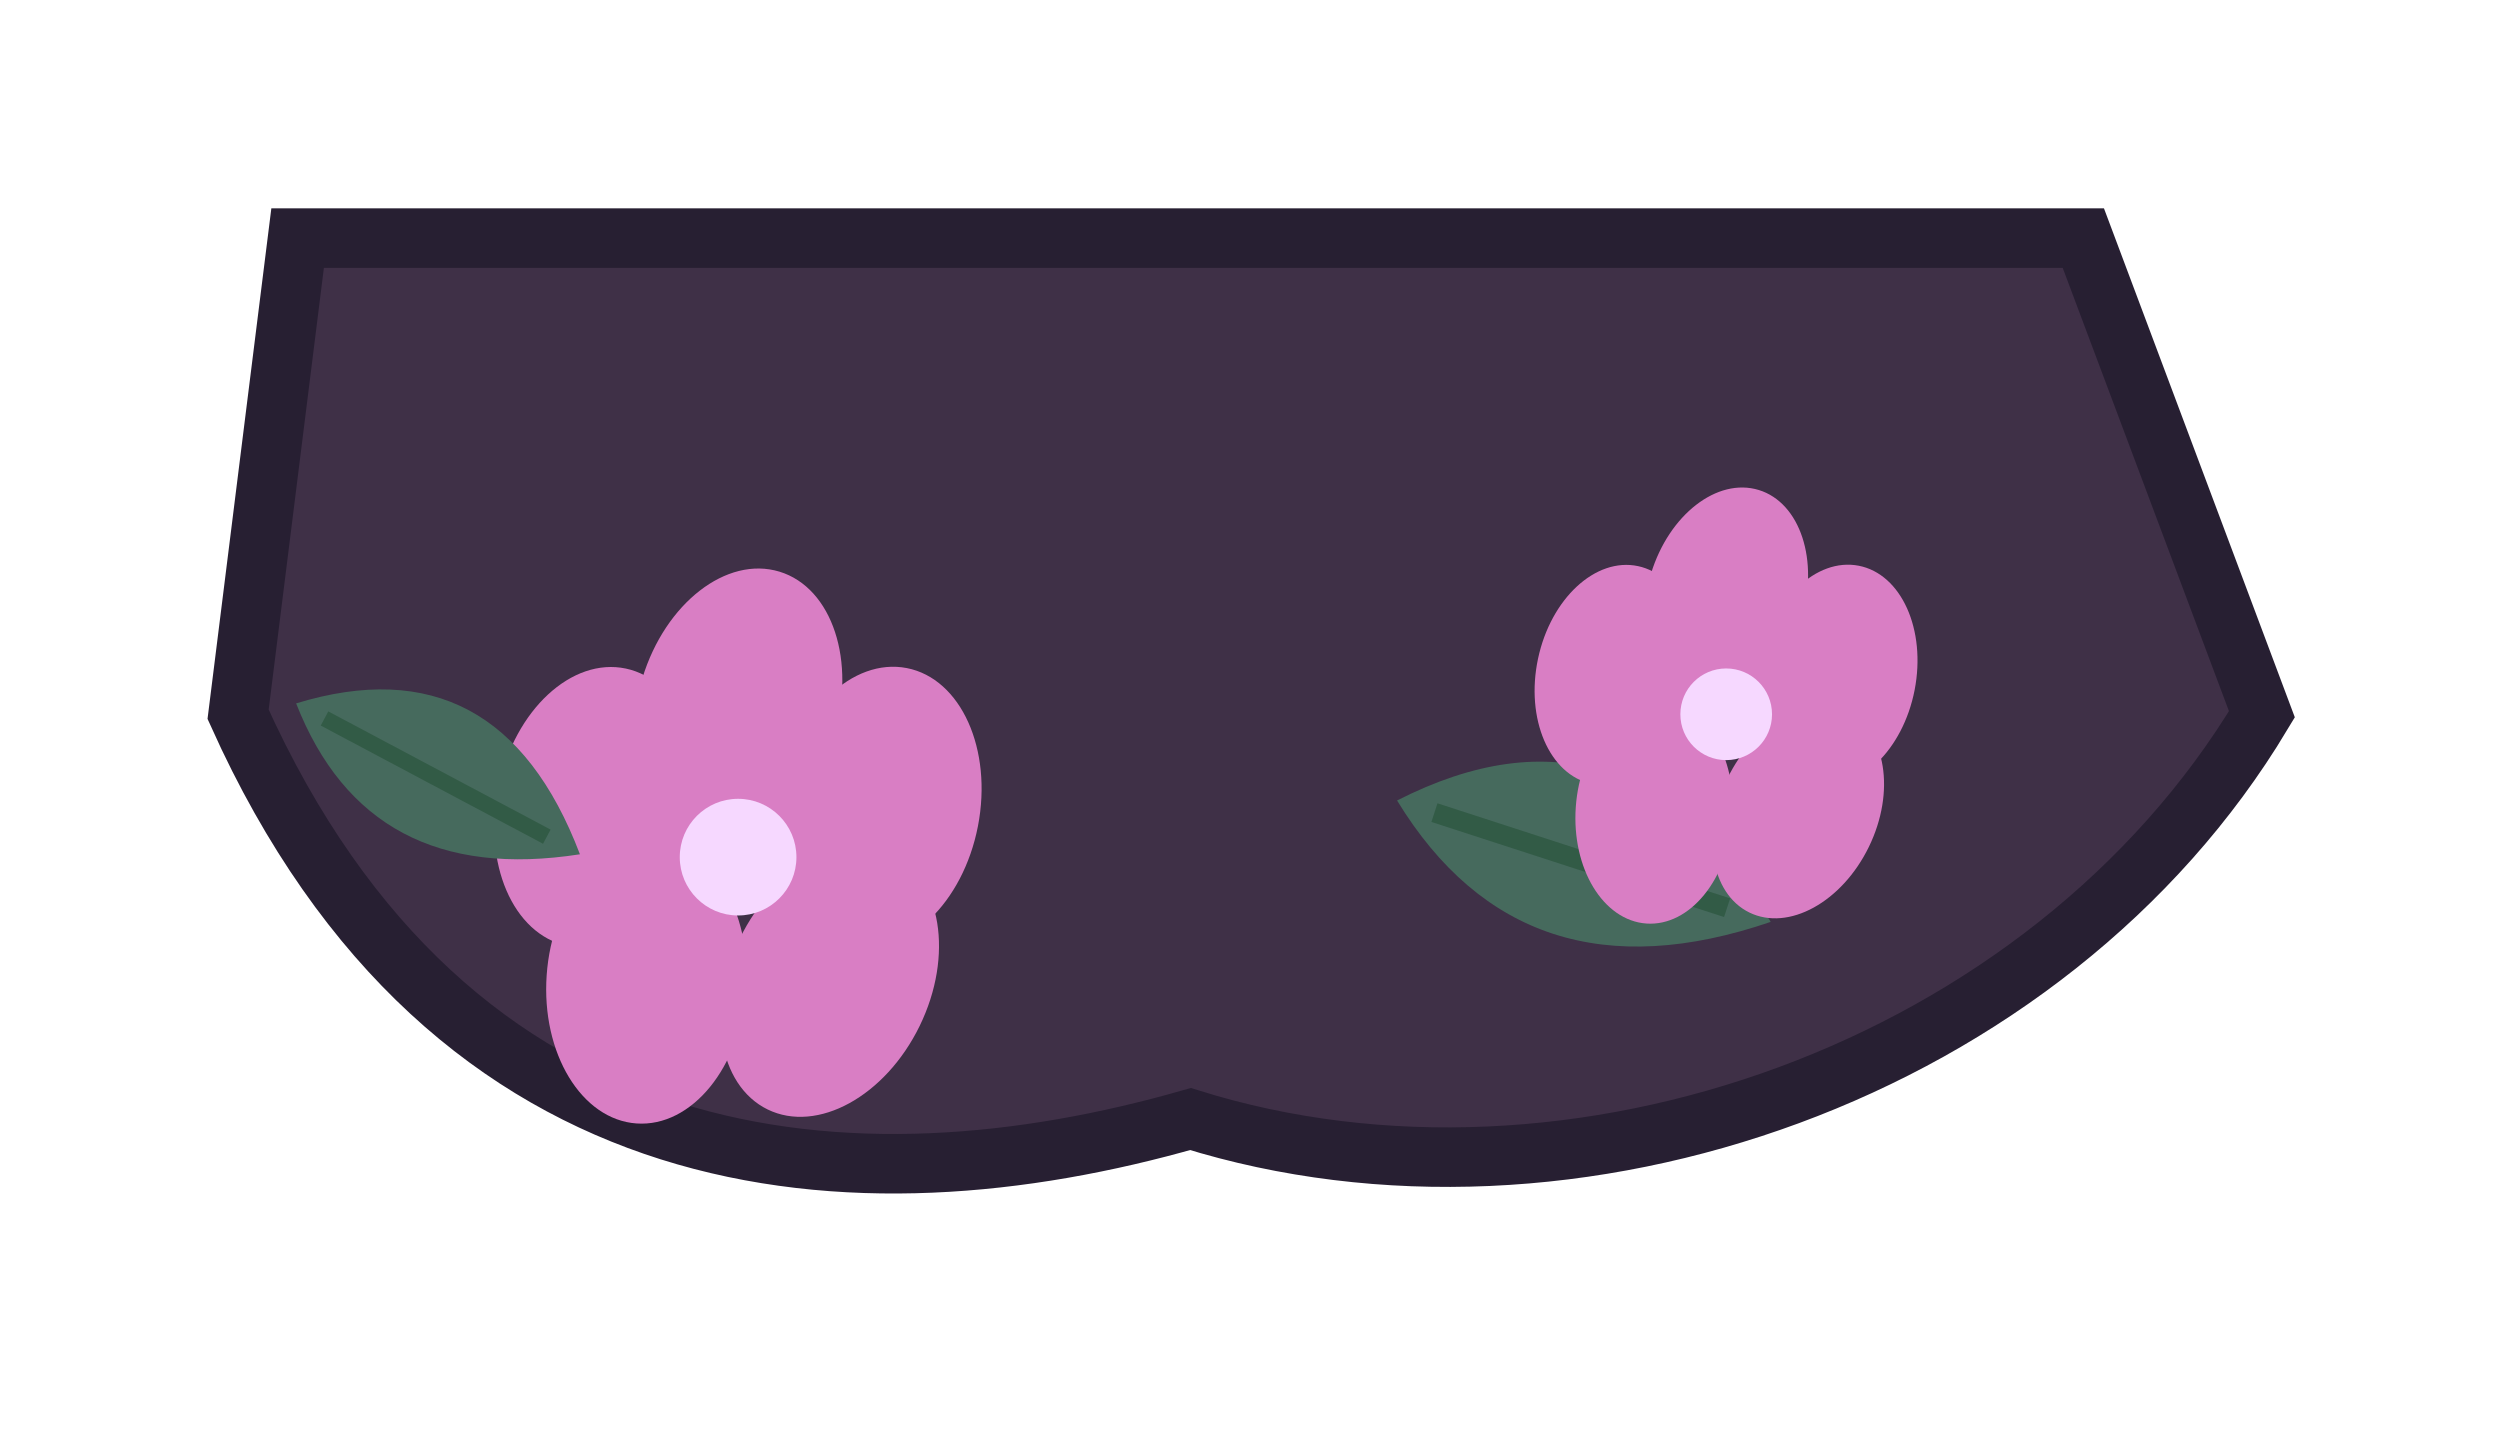
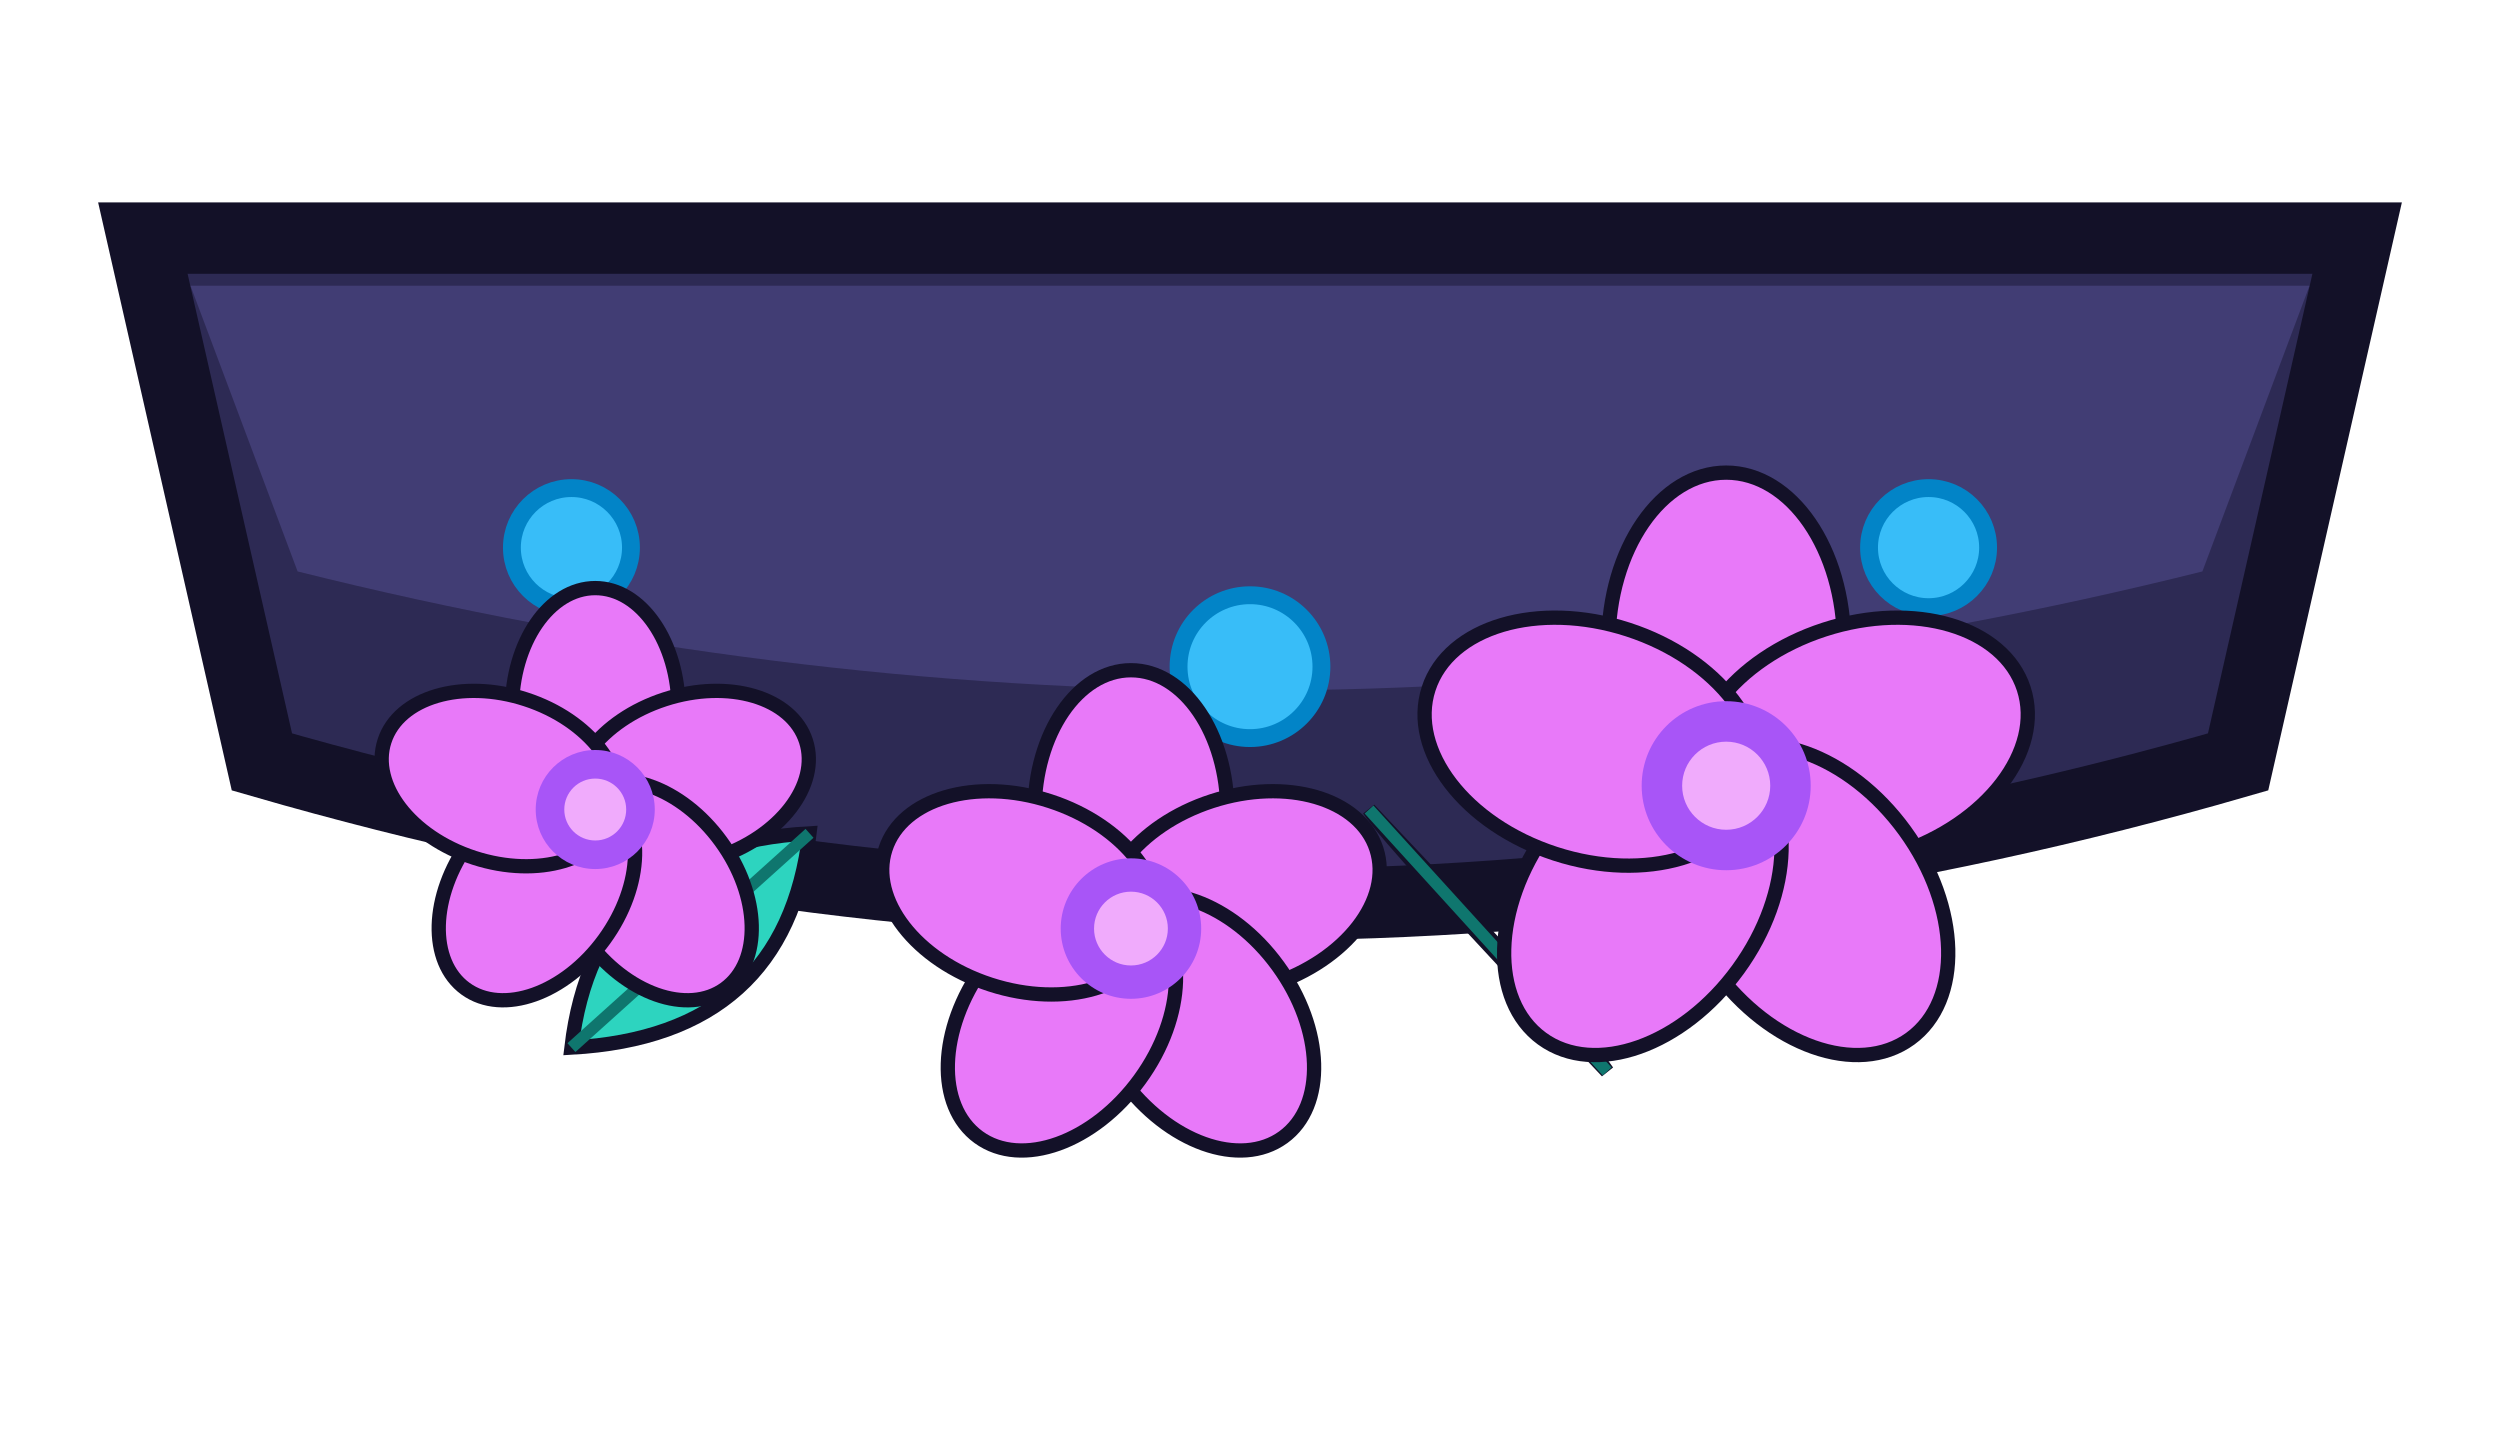
<svg xmlns="http://www.w3.org/2000/svg" width="210" height="120" viewBox="0 0 210 120">
-   <path d="M20 60 C38 100 72 102 100 94 C132 104 172 90 190 60 L175 20 L25 20 Z" fill="#3F3047" stroke="#271F32" stroke-width="5" />
-   <ellipse cx="62.0" cy="59.4" rx="8.4" ry="11.9" fill="#D97EC4" opacity="1" transform="rotate(17 62.0 59.4)" />
-   <ellipse cx="73.9" cy="67.8" rx="8.4" ry="11.9" fill="#D97EC4" opacity="1" transform="rotate(11 73.9 67.8)" />
-   <ellipse cx="69.7" cy="82.5" rx="8.4" ry="11.9" fill="#D97EC4" opacity="1" transform="rotate(26 69.7 82.5)" />
-   <ellipse cx="54.3" cy="82.5" rx="8.4" ry="11.9" fill="#D97EC4" opacity="1" transform="rotate(4 54.3 82.5)" />
-   <ellipse cx="50.1" cy="67.8" rx="8.4" ry="11.9" fill="#D97EC4" opacity="1" transform="rotate(12 50.1 67.8)" />
-   <circle cx="62" cy="72" r="4.9" fill="#F6D8FF" opacity="1" />
-   <path d="M 116.6 72 Q 132 56.6 149.6 72 Q 132 85.2 116.6 72 Z" fill="#466A5D" transform="rotate(18 132 72)" />
-   <path d="M 119.9 72 L 145.75 72" stroke="#28533A" stroke-width="1.65" opacity=".65" transform="rotate(18 132 72)" />
-   <ellipse cx="145.0" cy="50.1" rx="6.6" ry="9.35" fill="#D97EC4" opacity="1" transform="rotate(17 145.0 50.1)" />
-   <ellipse cx="154.35" cy="56.7" rx="6.6" ry="9.35" fill="#D97EC4" opacity="1" transform="rotate(11 154.35 56.7)" />
-   <ellipse cx="151.05" cy="68.25" rx="6.6" ry="9.35" fill="#D97EC4" opacity="1" transform="rotate(26 151.05 68.25)" />
-   <ellipse cx="138.95" cy="68.25" rx="6.6" ry="9.35" fill="#D97EC4" opacity="1" transform="rotate(4 138.95 68.25)" />
-   <ellipse cx="135.65" cy="56.7" rx="6.6" ry="9.35" fill="#D97EC4" opacity="1" transform="rotate(12 135.65 56.7)" />
-   <circle cx="145" cy="60" r="3.85" fill="#F6D8FF" opacity="1" />
-   <path d="M 23.4 65 Q 36 52.4 50.4 65 Q 36 75.8 23.4 65 Z" fill="#466A5D" transform="rotate(28 36 65)" />
-   <path d="M 26.1 65 L 47.25 65" stroke="#28533A" stroke-width="1.35" opacity=".65" transform="rotate(28 36 65)" />
+   <path d="M12 20 L198 20 L188 64 Q105 88 22 64 Z" fill="#2D2A54" stroke="#131128" stroke-width="6" />
+   <path d="M16 24 L194 24 L185 48 Q105 68 25 48 Z" fill="#4A4582" opacity=".7" />
+   <circle cx="48" cy="46" r="5" fill="#38BDF8" stroke="#0284C7" stroke-width="1.5" />
+   <circle cx="105" cy="56" r="6" fill="#38BDF8" stroke="#0284C7" stroke-width="1.5" />
+   <circle cx="162" cy="46" r="5" fill="#38BDF8" stroke="#0284C7" stroke-width="1.5" />
+   <path d="M115 68 Q117 71 135 90 Q133 87 115 68 Z" fill="#2DD4BF" stroke="#131128" stroke-width="1.2" />
+   <line x1="115" y1="68" x2="135" y2="90" stroke="#0F766E" stroke-width="1" />
+   <path d="M68 70 Q50 71 48 88 Q66 87 68 70 Z" fill="#2DD4BF" stroke="#131128" stroke-width="1.2" />
+   <line x1="68" y1="70" x2="48" y2="88" stroke="#0F766E" stroke-width="1" />
+   <ellipse cx="50.0" cy="59.6" rx="7.0" ry="10.2" fill="#E879F9" stroke="#131128" stroke-width="1.2" transform="rotate(0 50.0 59.6)" />
+   <ellipse cx="58.0" cy="65.4" rx="7.0" ry="10.2" fill="#E879F9" stroke="#131128" stroke-width="1.2" transform="rotate(72 58.0 65.4)" />
+   <ellipse cx="54.9" cy="74.8" rx="7.0" ry="10.2" fill="#E879F9" stroke="#131128" stroke-width="1.2" transform="rotate(144 54.9 74.8)" />
+   <ellipse cx="45.1" cy="74.8" rx="7.0" ry="10.2" fill="#E879F9" stroke="#131128" stroke-width="1.2" transform="rotate(216 45.1 74.8)" />
+   <ellipse cx="42.0" cy="65.4" rx="7.0" ry="10.2" fill="#E879F9" stroke="#131128" stroke-width="1.2" transform="rotate(288 42.0 65.4)" />
+   <circle cx="50" cy="68" r="5.0" fill="#A855F7" />
+   <circle cx="50" cy="68" r="2.6" fill="#F0ABFC" />
+   <ellipse cx="95.0" cy="68.2" rx="8.1" ry="11.9" fill="#E879F9" stroke="#131128" stroke-width="1.2" transform="rotate(0 95.0 68.2)" />
+   <ellipse cx="104.3" cy="75.0" rx="8.1" ry="11.9" fill="#E879F9" stroke="#131128" stroke-width="1.2" transform="rotate(72 104.3 75.0)" />
+   <ellipse cx="100.8" cy="85.9" rx="8.1" ry="11.9" fill="#E879F9" stroke="#131128" stroke-width="1.2" transform="rotate(144 100.8 85.9)" />
+   <ellipse cx="89.2" cy="85.9" rx="8.1" ry="11.9" fill="#E879F9" stroke="#131128" stroke-width="1.2" transform="rotate(216 89.2 85.9)" />
+   <ellipse cx="85.7" cy="75.0" rx="8.1" ry="11.9" fill="#E879F9" stroke="#131128" stroke-width="1.2" transform="rotate(288 85.7 75.0)" />
+   <circle cx="95" cy="78" r="5.9" fill="#A855F7" />
+   <circle cx="95" cy="78" r="3.1" fill="#F0ABFC" />
+   <ellipse cx="145.0" cy="54.1" rx="9.9" ry="14.4" fill="#E879F9" stroke="#131128" stroke-width="1.2" transform="rotate(0 145.0 54.1)" />
+   <ellipse cx="156.3" cy="62.3" rx="9.9" ry="14.4" fill="#E879F9" stroke="#131128" stroke-width="1.2" transform="rotate(72 156.3 62.3)" />
+   <ellipse cx="152.0" cy="75.6" rx="9.9" ry="14.4" fill="#E879F9" stroke="#131128" stroke-width="1.2" transform="rotate(144 152.0 75.6)" />
+   <ellipse cx="138.0" cy="75.6" rx="9.9" ry="14.4" fill="#E879F9" stroke="#131128" stroke-width="1.2" transform="rotate(216 138.0 75.6)" />
+   <ellipse cx="133.7" cy="62.3" rx="9.9" ry="14.4" fill="#E879F9" stroke="#131128" stroke-width="1.2" transform="rotate(288 133.7 62.3)" />
+   <circle cx="145" cy="66" r="7.1" fill="#A855F7" />
+   <circle cx="145" cy="66" r="3.7" fill="#F0ABFC" />
</svg>
